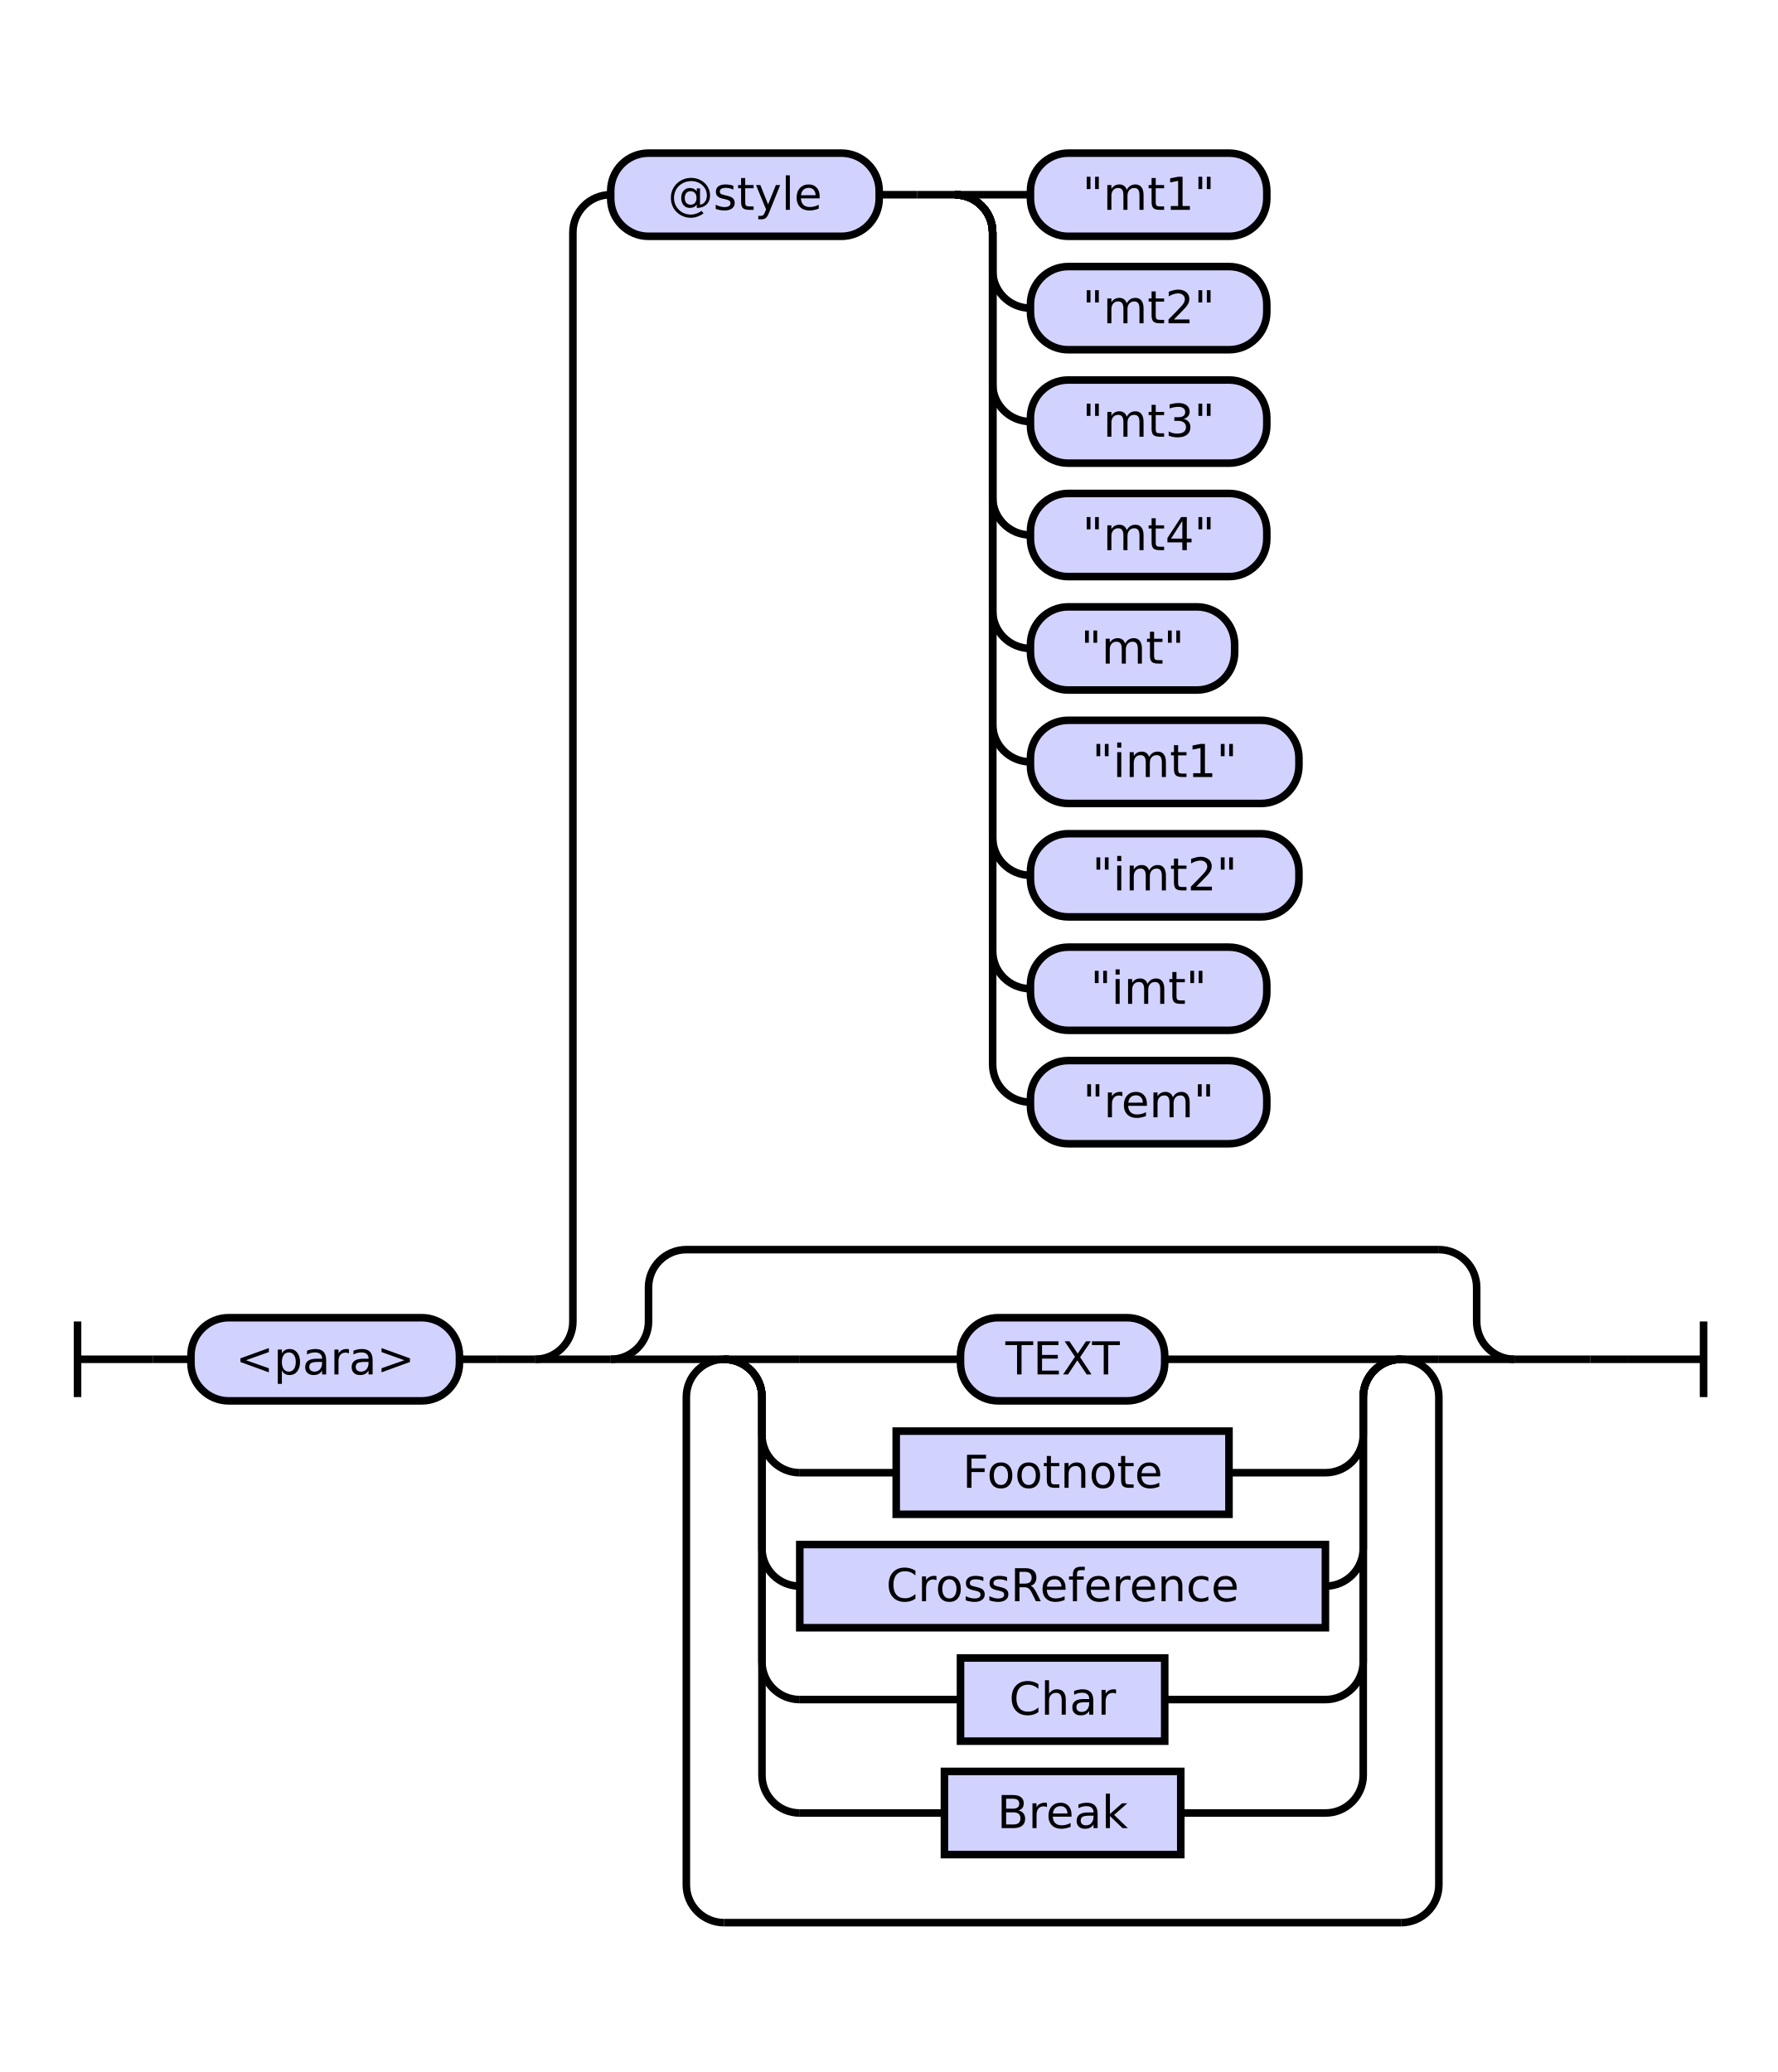
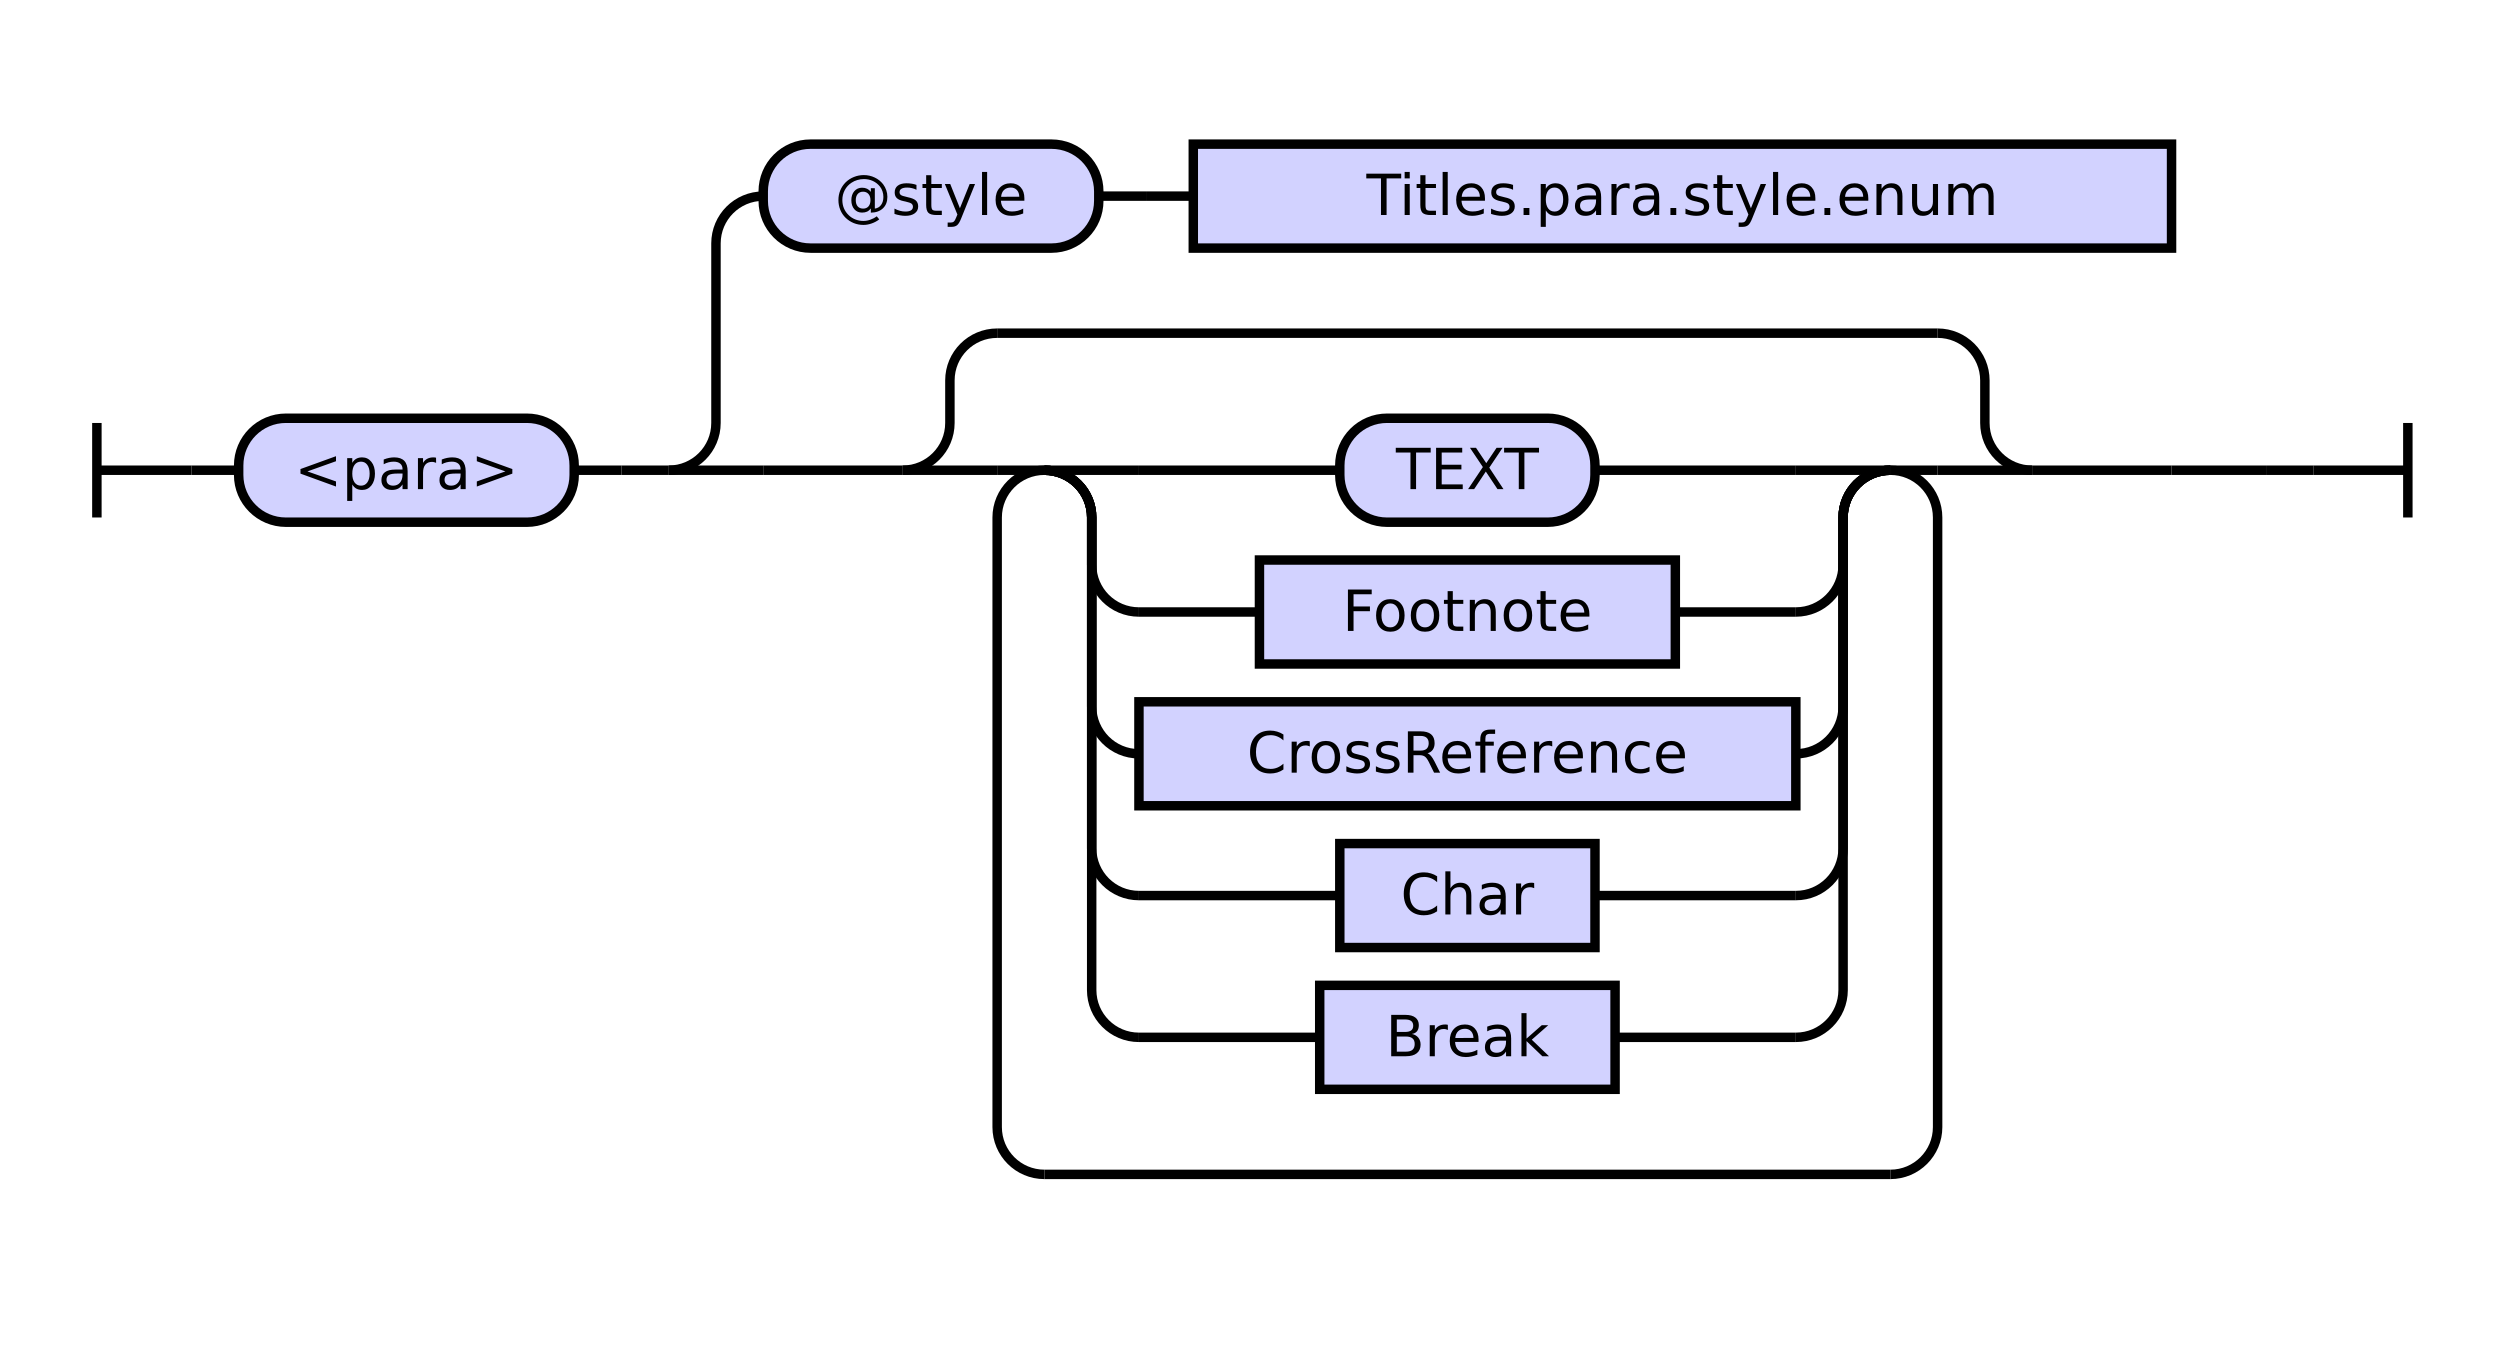
- <svg xmlns="http://www.w3.org/2000/svg" class="railroad-diagram" height="548" viewBox="0 0 470.0 548" width="470.0">
+ <svg xmlns="http://www.w3.org/2000/svg" class="railroad-diagram" height="288" viewBox="0 0 529.0 288" width="529.0">
  <g transform="translate(.5 .5)">
    <style>/*  */

    svg.railroad-diagram {
        background-color: hsl(30,20%,95%);
    }
    svg.railroad-diagram path {
        stroke-width: 2;
        stroke: black;
        fill: none;
    }
    svg.railroad-diagram text {
        font-size: 12px;
        text-anchor: middle;
        font-family: DejaVu Sans;
    }
    svg.railroad-diagram text.label {
        text-anchor:start;
    }
    svg.railroad-diagram text.comment {
        font-family: DejaVu Sans;
        font-size: 14px;
    }
    svg.railroad-diagram rect{
        stroke-width: 2;
        stroke: black;
        fill: rgb(210, 210, 255);
    }
    svg.railroad-diagram rect.group-box {
        stroke: gray;
        stroke-dasharray: 10 5;
        fill: none;
    }
    .terminal {
        font-family: DejaVu Sans;
    }
    svg.railroad-diagram g.altterminal rect {
        fill: rgb(251, 252, 207)
    }

/*  */
</style>
    <g>
-       <path d="M 20 349 v 20 m 0 -10 h 20" />
+       <path d="M 20 89 v 20 m 0 -10 h 20" />
    </g>
-     <path d="M 40 359 h 10" />
+     <path d="M 40 99 h 10" />
    <g>
-       <path d="M 50 359 h 0.0" />
-       <path d="M 420.0 359 h 0.0" />
+       <path d="M 50 99 h 0.0" />
+       <path d="M 479.0 99 h 0.0" />
      <g>
-         <path d="M 50.0 359 h 0.0" />
-         <path d="M 420.0 359 h 0.0" />
+         <path d="M 50.0 99 h 0.0" />
+         <path d="M 479.0 99 h 0.0" />
        <g class="terminal ">
-           <path d="M 50.0 359 h 0.0" />
-           <path d="M 121.0 359 h 0.0" />
-           <rect height="22" rx="10" ry="10" width="71.0" x="50.0" y="348" />
-           <text x="85.5" y="363">&lt;para&gt;</text>
+           <path d="M 50.0 99 h 0.0" />
+           <path d="M 121.0 99 h 0.0" />
+           <rect height="22" rx="10" ry="10" width="71.0" x="50.0" y="88" />
+           <text x="85.5" y="103">&lt;para&gt;</text>
        </g>
-         <path d="M 121.0 359 h 10" />
-         <path d="M 131.0 359 h 10" />
+         <path d="M 121.0 99 h 10" />
+         <path d="M 131.0 99 h 10" />
        <g>
-           <path d="M 141.0 359 h 0.0" />
-           <path d="M 420.0 359 h 0.0" />
-           <path d="M 141.0 359 a 10 10 0 0 0 10 -10 v -288 a 10 10 0 0 1 10 -10" />
+           <path d="M 141.0 99 h 0.0" />
+           <path d="M 479.0 99 h 0.0" />
+           <path d="M 141.0 99 a 10 10 0 0 0 10 -10 v -38 a 10 10 0 0 1 10 -10" />
          <g>
-             <path d="M 161.0 51 h 0.0" />
-             <path d="M 363.0 51 h 0.0" />
+             <path d="M 161.0 41 h 0.0" />
+             <path d="M 459.0 41 h 0.0" />
            <g class="terminal ">
-               <path d="M 161.0 51 h 0.0" />
-               <path d="M 232.0 51 h 0.0" />
-               <rect height="22" rx="10" ry="10" width="71.0" x="161.0" y="40" />
-               <text x="196.5" y="55">@style</text>
+               <path d="M 161.0 41 h 0.0" />
+               <path d="M 232.0 41 h 0.0" />
+               <rect height="22" rx="10" ry="10" width="71.0" x="161.0" y="30" />
+               <text x="196.5" y="45">@style</text>
            </g>
-             <path d="M 232.0 51 h 10" />
-             <path d="M 242.0 51 h 10" />
-             <g>
-               <path d="M 252.0 51 h 0.0" />
-               <path d="M 252.0 51 h 20" />
-               <g class="terminal ">
-                 <path d="M 272.0 51 h 0.0" />
-                 <path d="M 334.5 51 h 0.0" />
-                 <rect height="22" rx="10" ry="10" width="62.5" x="272.0" y="40" />
-                 <text x="303.25" y="55">"mt1"</text>
-               </g>
-               <path d="M 252.0 51 a 10 10 0 0 1 10 10 v 10 a 10 10 0 0 0 10 10" />
-               <g class="terminal ">
-                 <path d="M 272.0 81 h 0.0" />
-                 <path d="M 334.5 81 h 0.0" />
-                 <rect height="22" rx="10" ry="10" width="62.5" x="272.0" y="70" />
-                 <text x="303.25" y="85">"mt2"</text>
-               </g>
-               <path d="M 252.0 51 a 10 10 0 0 1 10 10 v 40 a 10 10 0 0 0 10 10" />
-               <g class="terminal ">
-                 <path d="M 272.0 111 h 0.0" />
-                 <path d="M 334.5 111 h 0.0" />
-                 <rect height="22" rx="10" ry="10" width="62.5" x="272.0" y="100" />
-                 <text x="303.25" y="115">"mt3"</text>
-               </g>
-               <path d="M 252.0 51 a 10 10 0 0 1 10 10 v 70 a 10 10 0 0 0 10 10" />
-               <g class="terminal ">
-                 <path d="M 272.0 141 h 0.0" />
-                 <path d="M 334.5 141 h 0.0" />
-                 <rect height="22" rx="10" ry="10" width="62.5" x="272.0" y="130" />
-                 <text x="303.25" y="145">"mt4"</text>
-               </g>
-               <path d="M 252.0 51 a 10 10 0 0 1 10 10 v 100 a 10 10 0 0 0 10 10" />
-               <g class="terminal ">
-                 <path d="M 272.0 171 h 0.0" />
-                 <path d="M 326.0 171 h 0.0" />
-                 <rect height="22" rx="10" ry="10" width="54.0" x="272.0" y="160" />
-                 <text x="299.0" y="175">"mt"</text>
-               </g>
-               <path d="M 252.0 51 a 10 10 0 0 1 10 10 v 130 a 10 10 0 0 0 10 10" />
-               <g class="terminal ">
-                 <path d="M 272.0 201 h 0.0" />
-                 <path d="M 343.0 201 h 0.0" />
-                 <rect height="22" rx="10" ry="10" width="71.0" x="272.0" y="190" />
-                 <text x="307.5" y="205">"imt1"</text>
-               </g>
-               <path d="M 252.0 51 a 10 10 0 0 1 10 10 v 160 a 10 10 0 0 0 10 10" />
-               <g class="terminal ">
-                 <path d="M 272.0 231 h 0.0" />
-                 <path d="M 343.0 231 h 0.0" />
-                 <rect height="22" rx="10" ry="10" width="71.0" x="272.0" y="220" />
-                 <text x="307.5" y="235">"imt2"</text>
-               </g>
-               <path d="M 252.0 51 a 10 10 0 0 1 10 10 v 190 a 10 10 0 0 0 10 10" />
-               <g class="terminal ">
-                 <path d="M 272.0 261 h 0.0" />
-                 <path d="M 334.5 261 h 0.0" />
-                 <rect height="22" rx="10" ry="10" width="62.5" x="272.0" y="250" />
-                 <text x="303.25" y="265">"imt"</text>
-               </g>
-               <path d="M 252.0 51 a 10 10 0 0 1 10 10 v 220 a 10 10 0 0 0 10 10" />
-               <g class="terminal ">
-                 <path d="M 272.0 291 h 0.0" />
-                 <path d="M 334.5 291 h 0.0" />
-                 <rect height="22" rx="10" ry="10" width="62.5" x="272.0" y="280" />
-                 <text x="303.25" y="295">"rem"</text>
-               </g>
+             <path d="M 232.0 41 h 10" />
+             <path d="M 242.0 41 h 10" />
+             <g class="non-terminal ">
+               <path d="M 252.0 41 h 0.0" />
+               <path d="M 459.0 41 h 0.0" />
+               <rect height="22" width="207.0" x="252.0" y="30" />
+               <text x="355.5" y="45">Titles.para.style.enum</text>
            </g>
          </g>
-           <path d="M 141.0 359 h 20" />
+           <path d="M 141.0 99 h 20" />
          <g>
-             <path d="M 161.0 359 h 0.0" />
-             <path d="M 400.0 359 h 0.0" />
-             <path d="M 161.0 359 a 10 10 0 0 0 10 -10 v -9 a 10 10 0 0 1 10 -10" />
+             <path d="M 161.0 99 h 29.5" />
+             <path d="M 429.5 99 h 29.5" />
+             <path d="M 190.5 99 a 10 10 0 0 0 10 -10 v -9 a 10 10 0 0 1 10 -10" />
            <g>
-               <path d="M 181.0 330 h 199.0" />
+               <path d="M 210.5 70 h 199.0" />
            </g>
-             <path d="M 380.0 330 a 10 10 0 0 1 10 10 v 9 a 10 10 0 0 0 10 10" />
-             <path d="M 161.0 359 h 20" />
+             <path d="M 409.5 70 a 10 10 0 0 1 10 10 v 9 a 10 10 0 0 0 10 10" />
+             <path d="M 190.5 99 h 20" />
            <g>
-               <path d="M 181.0 359 h 0.0" />
-               <path d="M 380.0 359 h 0.0" />
-               <path d="M 181.0 359 h 10" />
+               <path d="M 210.5 99 h 0.0" />
+               <path d="M 409.5 99 h 0.0" />
+               <path d="M 210.5 99 h 10" />
              <g>
-                 <path d="M 191.0 359 h 0.0" />
-                 <path d="M 370.0 359 h 0.0" />
-                 <path d="M 191.0 359 h 20" />
+                 <path d="M 220.5 99 h 0.0" />
+                 <path d="M 399.5 99 h 0.0" />
+                 <path d="M 220.5 99 h 20" />
                <g class="terminal ">
-                   <path d="M 211.0 359 h 42.5" />
-                   <path d="M 307.5 359 h 42.5" />
-                   <rect height="22" rx="10" ry="10" width="54.0" x="253.5" y="348" />
-                   <text x="280.5" y="363">TEXT</text>
+                   <path d="M 240.5 99 h 42.5" />
+                   <path d="M 337.0 99 h 42.5" />
+                   <rect height="22" rx="10" ry="10" width="54.0" x="283.0" y="88" />
+                   <text x="310.0" y="103">TEXT</text>
                </g>
-                 <path d="M 350.0 359 h 20" />
-                 <path d="M 191.0 359 a 10 10 0 0 1 10 10 v 10 a 10 10 0 0 0 10 10" />
+                 <path d="M 379.5 99 h 20" />
+                 <path d="M 220.5 99 a 10 10 0 0 1 10 10 v 10 a 10 10 0 0 0 10 10" />
                <g class="non-terminal ">
-                   <path d="M 211.0 389 h 25.5" />
-                   <path d="M 324.5 389 h 25.5" />
-                   <rect height="22" width="88.0" x="236.5" y="378" />
-                   <text x="280.5" y="393">Footnote</text>
+                   <path d="M 240.5 129 h 25.5" />
+                   <path d="M 354.0 129 h 25.5" />
+                   <rect height="22" width="88.0" x="266.0" y="118" />
+                   <text x="310.0" y="133">Footnote</text>
                </g>
-                 <path d="M 350.0 389 a 10 10 0 0 0 10 -10 v -10 a 10 10 0 0 1 10 -10" />
-                 <path d="M 191.0 359 a 10 10 0 0 1 10 10 v 40 a 10 10 0 0 0 10 10" />
+                 <path d="M 379.5 129 a 10 10 0 0 0 10 -10 v -10 a 10 10 0 0 1 10 -10" />
+                 <path d="M 220.5 99 a 10 10 0 0 1 10 10 v 40 a 10 10 0 0 0 10 10" />
                <g class="non-terminal ">
-                   <path d="M 211.0 419 h 0.0" />
-                   <path d="M 350.0 419 h 0.0" />
-                   <rect height="22" width="139.0" x="211.0" y="408" />
-                   <text x="280.5" y="423">CrossReference</text>
+                   <path d="M 240.5 159 h 0.0" />
+                   <path d="M 379.5 159 h 0.0" />
+                   <rect height="22" width="139.0" x="240.5" y="148" />
+                   <text x="310.0" y="163">CrossReference</text>
                </g>
-                 <path d="M 350.0 419 a 10 10 0 0 0 10 -10 v -40 a 10 10 0 0 1 10 -10" />
-                 <path d="M 191.0 359 a 10 10 0 0 1 10 10 v 70 a 10 10 0 0 0 10 10" />
+                 <path d="M 379.5 159 a 10 10 0 0 0 10 -10 v -40 a 10 10 0 0 1 10 -10" />
+                 <path d="M 220.5 99 a 10 10 0 0 1 10 10 v 70 a 10 10 0 0 0 10 10" />
                <g class="non-terminal ">
-                   <path d="M 211.0 449 h 42.5" />
-                   <path d="M 307.5 449 h 42.5" />
-                   <rect height="22" width="54.0" x="253.5" y="438" />
-                   <text x="280.5" y="453">Char</text>
+                   <path d="M 240.5 189 h 42.5" />
+                   <path d="M 337.0 189 h 42.5" />
+                   <rect height="22" width="54.0" x="283.0" y="178" />
+                   <text x="310.0" y="193">Char</text>
                </g>
-                 <path d="M 350.0 449 a 10 10 0 0 0 10 -10 v -70 a 10 10 0 0 1 10 -10" />
-                 <path d="M 191.0 359 a 10 10 0 0 1 10 10 v 100 a 10 10 0 0 0 10 10" />
+                 <path d="M 379.5 189 a 10 10 0 0 0 10 -10 v -70 a 10 10 0 0 1 10 -10" />
+                 <path d="M 220.5 99 a 10 10 0 0 1 10 10 v 100 a 10 10 0 0 0 10 10" />
                <g class="non-terminal ">
-                   <path d="M 211.0 479 h 38.25" />
-                   <path d="M 311.75 479 h 38.25" />
-                   <rect height="22" width="62.5" x="249.25" y="468" />
-                   <text x="280.5" y="483">Break</text>
+                   <path d="M 240.5 219 h 38.25" />
+                   <path d="M 341.25 219 h 38.25" />
+                   <rect height="22" width="62.5" x="278.75" y="208" />
+                   <text x="310.0" y="223">Break</text>
                </g>
-                 <path d="M 350.0 479 a 10 10 0 0 0 10 -10 v -100 a 10 10 0 0 1 10 -10" />
+                 <path d="M 379.5 219 a 10 10 0 0 0 10 -10 v -100 a 10 10 0 0 1 10 -10" />
              </g>
-               <path d="M 370.0 359 h 10" />
-               <path d="M 191.0 359 a 10 10 0 0 0 -10 10 v 129 a 10 10 0 0 0 10 10" />
+               <path d="M 399.5 99 h 10" />
+               <path d="M 220.5 99 a 10 10 0 0 0 -10 10 v 129 a 10 10 0 0 0 10 10" />
              <g>
-                 <path d="M 191.0 508 h 179.0" />
+                 <path d="M 220.5 248 h 179.0" />
              </g>
-               <path d="M 370.0 508 a 10 10 0 0 0 10 -10 v -129 a 10 10 0 0 0 -10 -10" />
+               <path d="M 399.5 248 a 10 10 0 0 0 10 -10 v -129 a 10 10 0 0 0 -10 -10" />
            </g>
-             <path d="M 380.0 359 h 20" />
+             <path d="M 409.5 99 h 20" />
          </g>
-           <path d="M 400.0 359 h 20" />
+           <path d="M 459.0 99 h 20" />
        </g>
      </g>
    </g>
-     <path d="M 420.0 359 h 10" />
-     <path d="M 430.0 359 h 20 m 0 -10 v 20" />
+     <path d="M 479.0 99 h 10" />
+     <path d="M 489.0 99 h 20 m 0 -10 v 20" />
  </g>
</svg>
